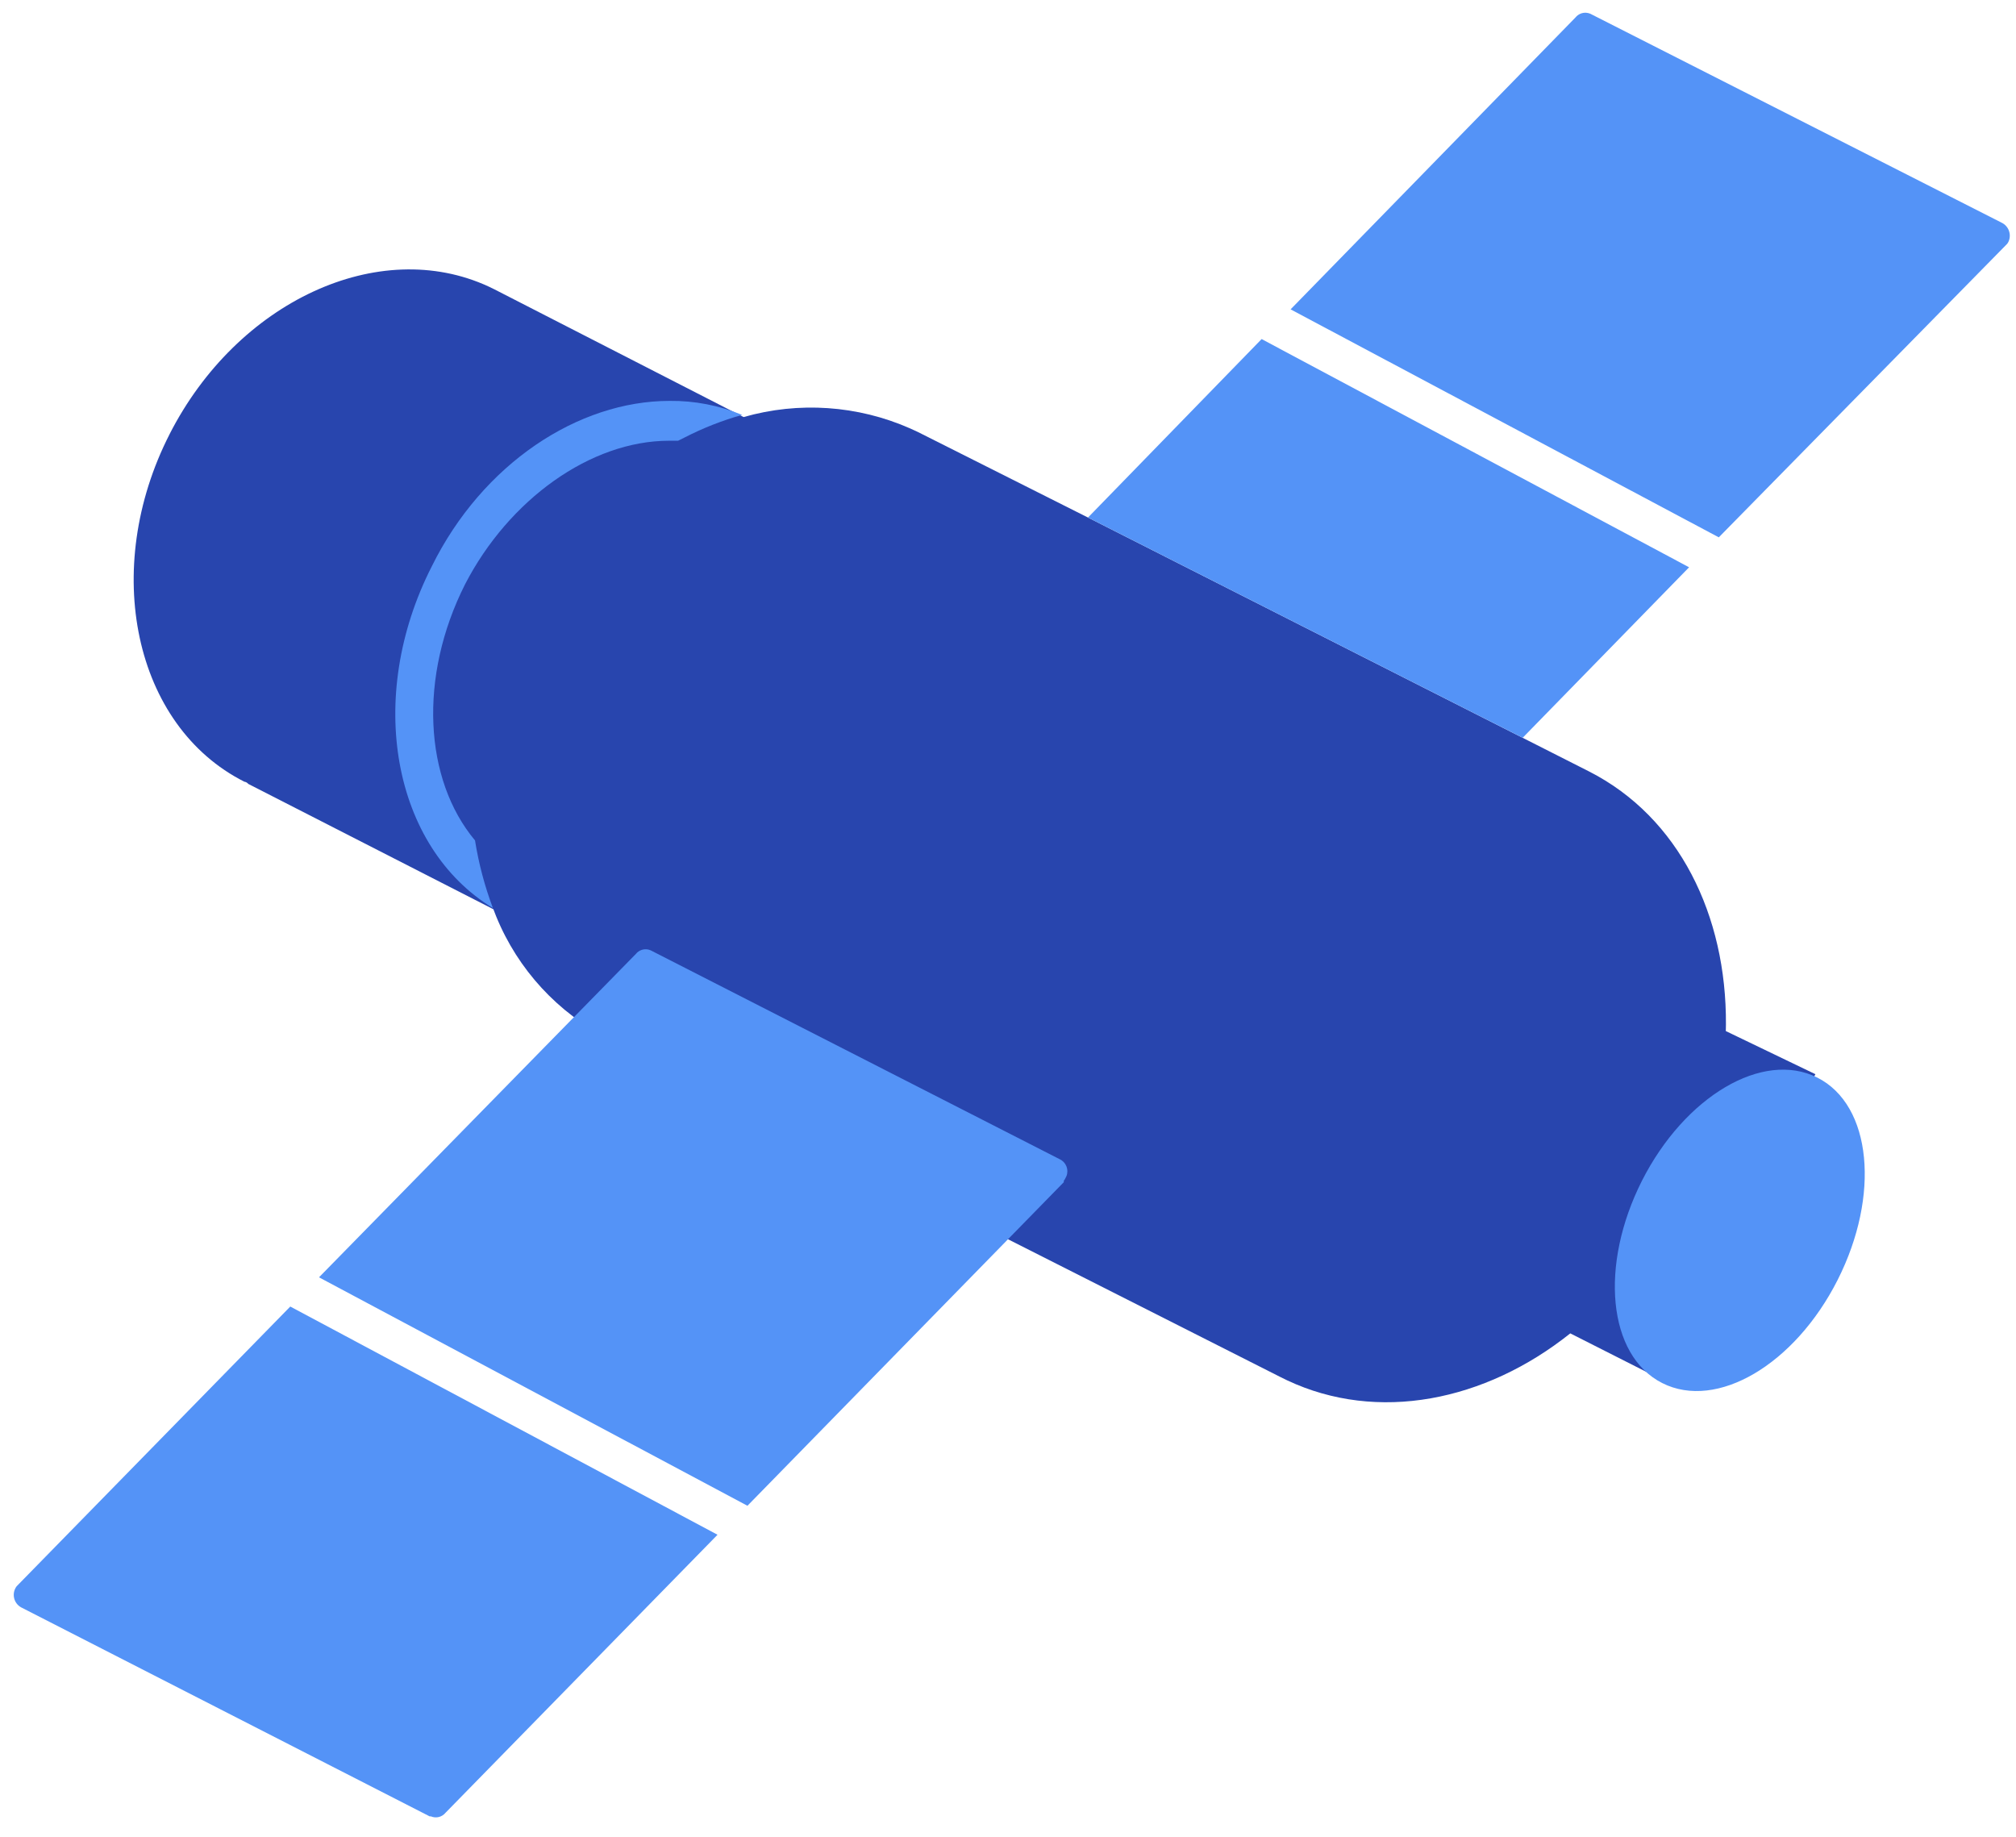
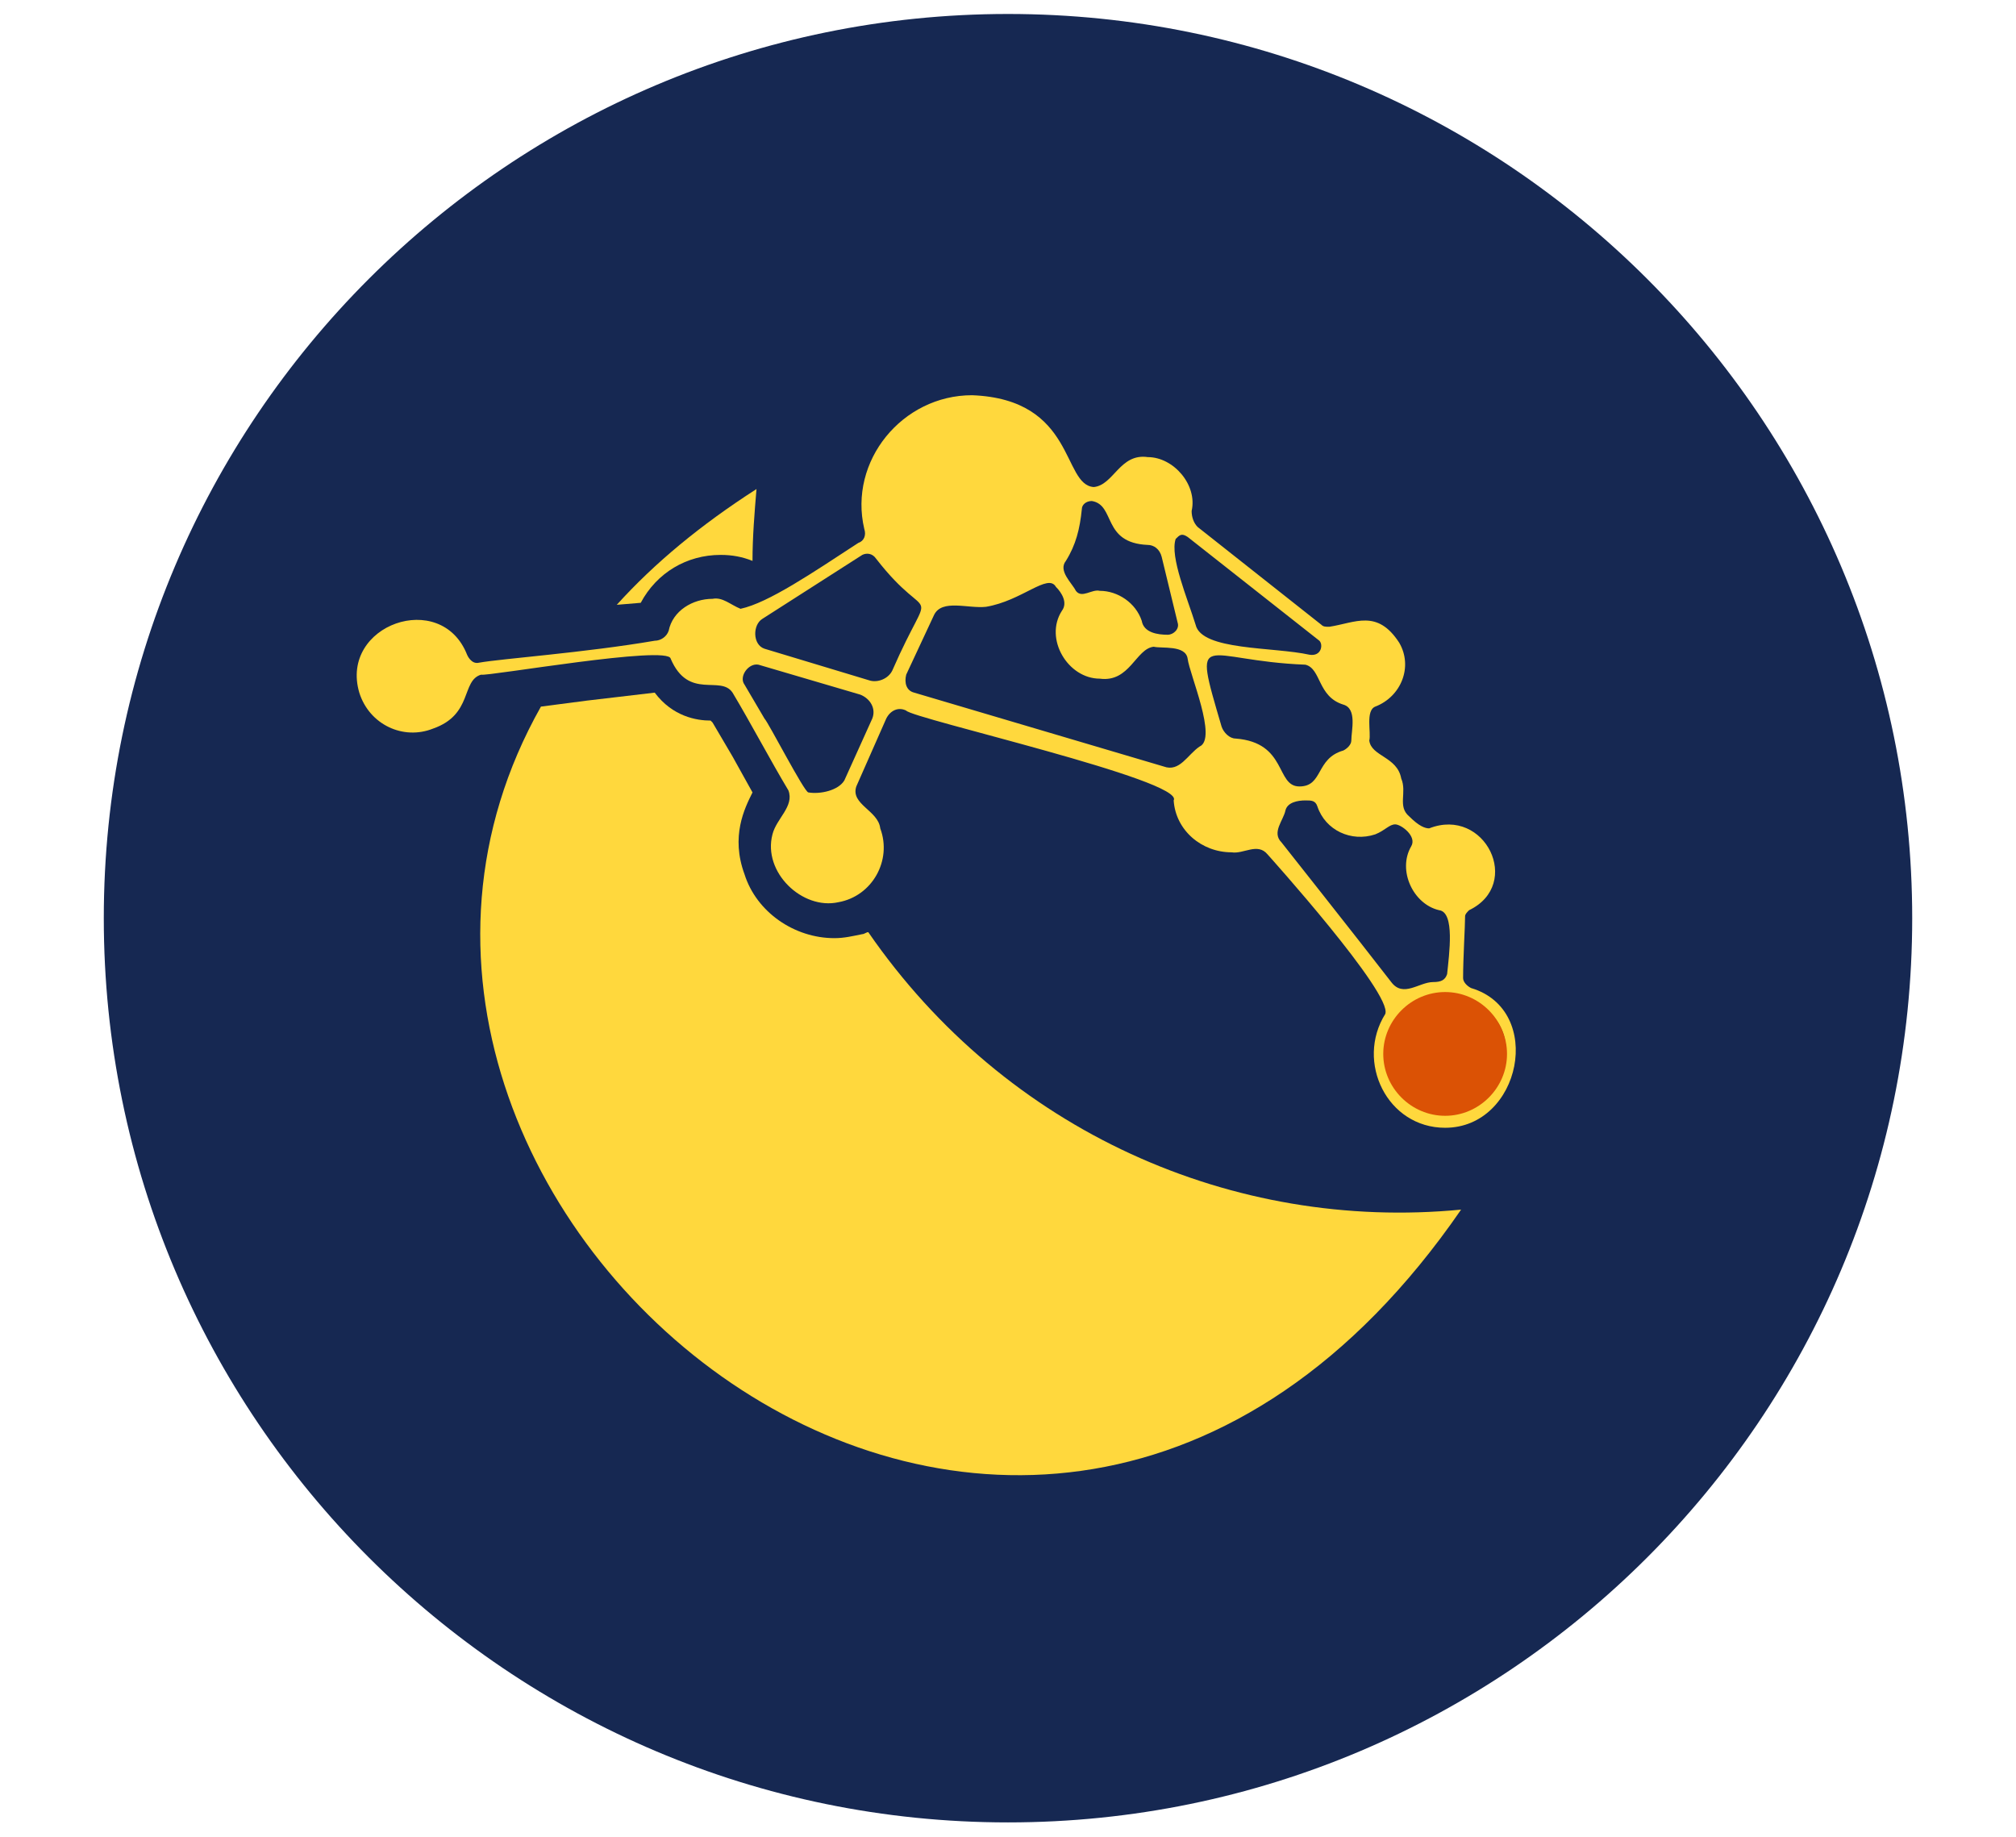
- <svg xmlns="http://www.w3.org/2000/svg" width="101" height="92">
-   <path fill="#2845AE" d="M8.494 21.754c3.39-6.65 10.486-9.942 15.99-7.397l.283.137 12.487 6.4a12.293 12.293 0 0 1 8.344.57l.391.18 8.518 4.284 25.118 12.728c4.488 2.291 6.878 7.2 6.843 12.677l-.006.322 4.488 2.161-7.744 15.281L78.67 66.8c-4.273 3.41-9.652 4.485-14.18 2.355l-.339-.166L30.66 52.05a.181.181 0 0 1-.146 0 11.942 11.942 0 0 1-5.653-6.133l-.142-.365-12.28-6.279a.325.325 0 0 0-.154-.102l-.04-.007c-5.542-2.795-7.2-10.647-3.75-17.41Z" />
-   <path fill="#5493F7" d="m14.544 65.456 21.403 11.433-13.624 13.926a.63.63 0 0 1-.738.182h-.06L1.065 80.53a.714.714 0 0 1-.23-1.062l13.709-14.013Zm17.953-17.88.099.033L53.09 58.075a.665.665 0 0 1 .34.843l-.05.1a.423.423 0 0 1-.084.134v.073l-15.85 16.212-21.464-11.445L31.857 47.79a.63.63 0 0 1 .64-.215Zm58.55 6.41c2.734 1.379 3.157 5.904 1.016 10.139-2.142 4.234-6.05 6.545-8.784 5.166-2.735-1.38-3.158-5.904-1.017-10.14 2.142-4.222 6.05-6.545 8.784-5.165ZM33.55 20.084a9.22 9.22 0 0 1 3.63.702c-1 .28-1.968.661-2.892 1.137l-.314.157h-.448c-3.944 0-8.034 2.952-10.224 7.187-2.347 4.646-2.056 9.788.496 12.837a17.39 17.39 0 0 0 .896 3.388c-5.021-3.049-6.413-10.538-3.061-17.12 2.54-5.142 7.332-8.288 11.917-8.288Zm29.655-3.098L84.622 28.42l-8.337 8.542-21.778-11.034 8.7-8.942ZM79.574.656l.1.033 20.604 10.466a.723.723 0 0 1 .35.943.508.508 0 0 1-.072.119L86.11 26.92 64.658 15.498 78.935.87a.63.63 0 0 1 .539-.23l.1.016Z" />
+ <svg xmlns="http://www.w3.org/2000/svg" xmlns:xlink="http://www.w3.org/1999/xlink" version="1.1" id="Layer_1" x="0px" y="0px" viewBox="0 0 101 92" style="enable-background:new 0 0 101 92;" xml:space="preserve">
+   <style type="text/css">
+ 	.st0{clip-path:url(#SVGID_00000069364485063358535890000017081643321082400172_);}
+ 	.st1{clip-path:url(#SVGID_00000134251416056256205410000005623559492979138989_);fill:#162852;}
+ 	.st2{clip-path:url(#SVGID_00000134251416056256205410000005623559492979138989_);fill:#FFD83D;}
+ 	.st3{clip-path:url(#SVGID_00000134251416056256205410000005623559492979138989_);fill:#DB5205;}
+ </style>
+   <g id="TR_Logo_00000077297177058964055030000005581783326083726757_">
+     <g>
+       <defs>
+         <rect id="SVGID_1_" x="5.2" y="0.7" width="90.7" height="90.7" />
+       </defs>
+       <clipPath id="SVGID_00000066509190461326016710000012272614417783324838_">
+         <use xlink:href="#SVGID_1_" style="overflow:visible;" />
+       </clipPath>
+       <g style="clip-path:url(#SVGID_00000066509190461326016710000012272614417783324838_);">
+         <defs>
+           <rect id="SVGID_00000142892889667586870730000014172322924207694212_" x="5.2" y="0.7" width="90.7" height="90.7" />
+         </defs>
+         <clipPath id="SVGID_00000046308558763950171200000013197975437234429115_">
+           <use xlink:href="#SVGID_00000142892889667586870730000014172322924207694212_" style="overflow:visible;" />
+         </clipPath>
+         <path style="clip-path:url(#SVGID_00000046308558763950171200000013197975437234429115_);fill:#162852;" d="M95.8,46     c0,25-20.3,45.3-45.3,45.3S5.2,71,5.2,46S25.5,0.7,50.5,0.7S95.8,21,95.8,46" />
+         <path style="clip-path:url(#SVGID_00000046308558763950171200000013197975437234429115_);fill:#FFD83D;" d="M36.1,27.8     c0.6,0,1.1,0.1,1.6,0.3c0,0,0,0,0,0c0-1.2,0.1-2.4,0.2-3.6c-2.8,1.8-5.1,3.7-7,5.8l1.2-0.1C32.9,28.7,34.4,27.8,36.1,27.8" />
+         <path style="clip-path:url(#SVGID_00000046308558763950171200000013197975437234429115_);fill:#FFD83D;" d="M43.5,46.7     c-0.1,0-0.2,0.1-0.3,0.1c-0.5,0.1-0.9,0.2-1.4,0.2c-2,0-3.9-1.3-4.5-3.2c-0.7-1.9,0-3.3,0.4-4.1l-1-1.8l-1-1.7l-0.1-0.1     c-0.7,0-1.9-0.2-2.8-1.4l-3.4,0.4l-2.3,0.3c-14.1,25,24.2,57,46.1,25.2C61.8,61.7,50.4,56.7,43.5,46.7" />
+         <path style="clip-path:url(#SVGID_00000046308558763950171200000013197975437234429115_);fill:#FFD83D;" d="M73.7,49.5     c-0.2-0.1-0.4-0.3-0.4-0.5c0-1,0.1-2.6,0.1-3.1c0-0.1,0.1-0.2,0.2-0.3c2.7-1.3,0.8-5.2-2-4.1c-0.2,0-0.5-0.1-1-0.6     c-0.6-0.5-0.1-1.2-0.4-1.9c-0.2-1.1-1.5-1.1-1.6-1.9c0.1-0.4-0.2-1.5,0.3-1.7c1.3-0.5,1.9-2,1.2-3.2c-1.1-1.7-2.2-1-3.5-0.8     c-0.2,0-0.3,0-0.4-0.1c0,0-6.2-4.9-6.2-4.9c-0.2-0.2-0.3-0.5-0.3-0.8c0.3-1.3-0.9-2.7-2.2-2.7c-1.4-0.2-1.7,1.4-2.7,1.5     c-1.6-0.1-0.9-4.4-6.1-4.6c-3.5,0-6.2,3.3-5.4,6.7c0.1,0.3,0,0.6-0.3,0.7c-2.3,1.5-4.5,3-5.9,3.3c-0.5-0.2-0.9-0.6-1.4-0.5     c-1,0-2,0.6-2.2,1.6c-0.1,0.3-0.4,0.5-0.7,0.5c-3.5,0.6-7.7,0.9-8.8,1.1c-0.4,0.1-0.6-0.4-0.6-0.4c-1.3-3.3-6.4-1.5-5.4,1.9     c0.5,1.6,2.2,2.4,3.7,1.8c2-0.7,1.4-2.4,2.4-2.7c0.3,0.1,9.4-1.5,9.5-0.8c0.9,2.1,2.5,0.8,3.1,1.7c0.9,1.5,1.9,3.4,2.8,4.9     c0.3,0.8-0.6,1.4-0.8,2.2c-0.5,1.9,1.5,3.8,3.3,3.4c1.7-0.3,2.7-2.1,2.1-3.7c-0.1-0.9-1.5-1.2-1.2-2.1c0,0,1.5-3.4,1.5-3.4     c0.2-0.4,0.6-0.6,1-0.4c0.3,0.4,14,3.5,13.4,4.5c0.1,1.5,1.4,2.6,2.9,2.6c0.6,0.1,1.3-0.5,1.8,0.1c0,0,6.3,7,5.9,8     c-1.5,2.4,0.1,5.7,3,5.7C76.2,56.5,77.4,50.6,73.7,49.5 M58.9,27c0.2-0.2,0.3-0.3,0.6-0.1l6.6,5.2c0.2,0.2,0.1,0.8-0.5,0.7     c-1.8-0.4-5.4-0.2-5.7-1.5C59.5,30,58.6,27.9,58.9,27 M53.4,28.1c0.5-0.8,0.7-1.6,0.8-2.6c0-0.2,0.2-0.4,0.5-0.4     c1.2,0.2,0.5,2.1,2.8,2.2c0.3,0,0.6,0.2,0.7,0.6l0.8,3.3c0.1,0.3-0.2,0.6-0.5,0.6c-0.5,0-1.2-0.1-1.3-0.7     c-0.3-0.9-1.2-1.5-2.1-1.5c-0.4-0.1-0.9,0.4-1.2,0C53.7,29.2,53,28.6,53.4,28.1 M43.7,36l-1.4,3.1c-0.3,0.5-1.2,0.7-1.8,0.6     c-0.2,0-2-3.5-2.2-3.7l-1-1.7c-0.3-0.4,0.2-1.1,0.7-1c0,0,5.1,1.5,5.1,1.5C43.6,35,43.9,35.5,43.7,36 M44.7,33.6     c-0.2,0.4-0.7,0.6-1.1,0.5l-5.3-1.6c-0.6-0.2-0.6-1.2-0.1-1.5l5-3.2c0.2-0.1,0.5-0.1,0.7,0.2C46.7,31.6,46.8,28.8,44.7,33.6      M60.1,37.4c-0.6,0.4-1,1.3-1.8,1c0,0-12.5-3.7-12.5-3.7c-0.4-0.1-0.5-0.5-0.4-0.9l1.4-3c0.4-0.8,1.7-0.3,2.6-0.4     c1.8-0.3,3.1-1.7,3.5-1c0.3,0.3,0.6,0.8,0.3,1.2c-0.9,1.4,0.3,3.4,1.9,3.4c1.5,0.2,1.8-1.5,2.7-1.6c0.4,0.1,1.6-0.1,1.7,0.6     C59.6,33.8,61,37,60.1,37.4 M61.9,37c-0.3,0-0.6-0.3-0.7-0.6c-1.5-5.1-1-3.3,4.2-3.1c0.8,0.2,0.6,1.6,1.9,2     c0.7,0.2,0.4,1.3,0.4,1.8c0,0.2-0.2,0.4-0.4,0.5c-1.4,0.4-1,1.8-2.2,1.8C63.9,39.4,64.5,37.2,61.9,37 M64.2,42.2     c-0.5-0.5,0.1-1.1,0.2-1.6c0.1-0.4,0.6-0.5,1-0.5c0.3,0,0.5,0,0.6,0.3c0.4,1.2,1.7,1.8,2.9,1.4c0.5-0.2,0.7-0.5,1-0.5     c0.3,0,1.1,0.6,0.8,1.1c-0.7,1.2,0.1,2.9,1.4,3.2c0.8,0.1,0.5,2.2,0.4,3.2c-0.1,0.3-0.3,0.4-0.7,0.4c-0.7,0-1.5,0.8-2.1,0     C68,47,64.2,42.2,64.2,42.2 M74.8,54.6c-1.5,2.1-5.1,1.1-5.3-1.5C69.4,47.5,77.8,49.8,74.8,54.6" />
+         <path style="clip-path:url(#SVGID_00000046308558763950171200000013197975437234429115_);fill:#DB5205;" d="M75.5,52.8     c0,1.7-1.4,3.1-3.1,3.1c-1.7,0-3.1-1.4-3.1-3.1s1.4-3.1,3.1-3.1C74.1,49.7,75.5,51.1,75.5,52.8" />
+       </g>
+     </g>
+   </g>
</svg>
